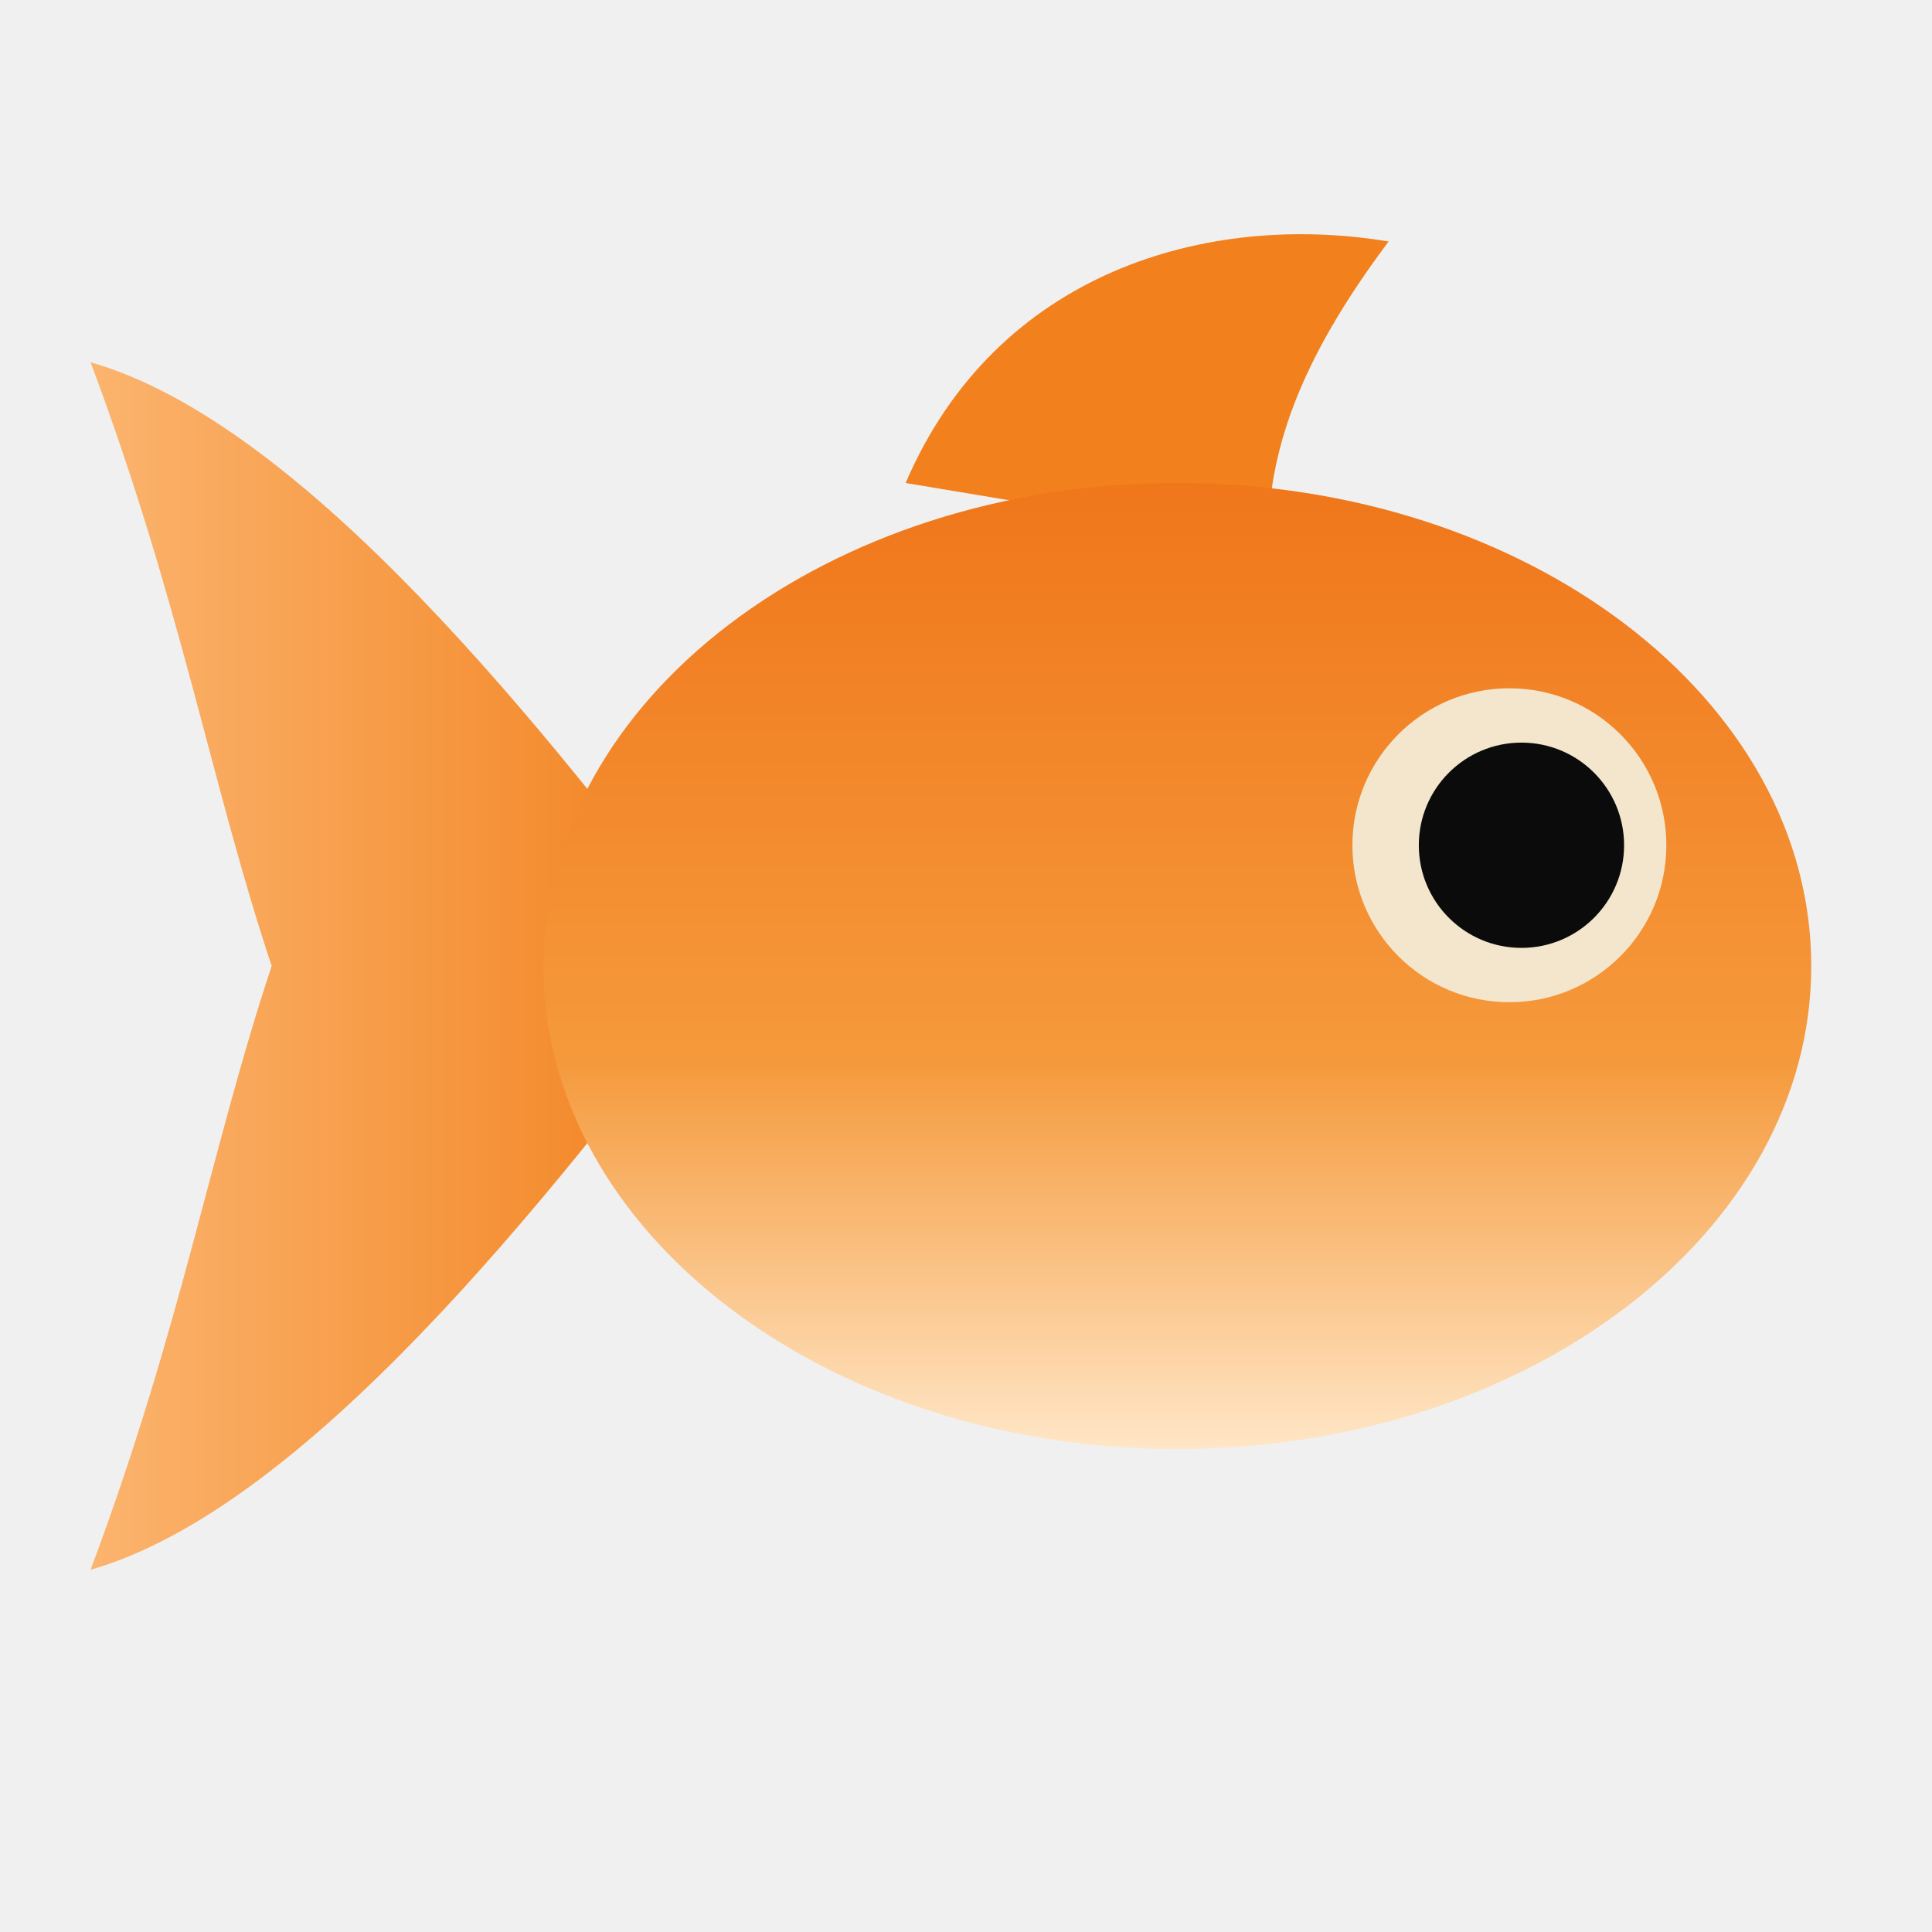
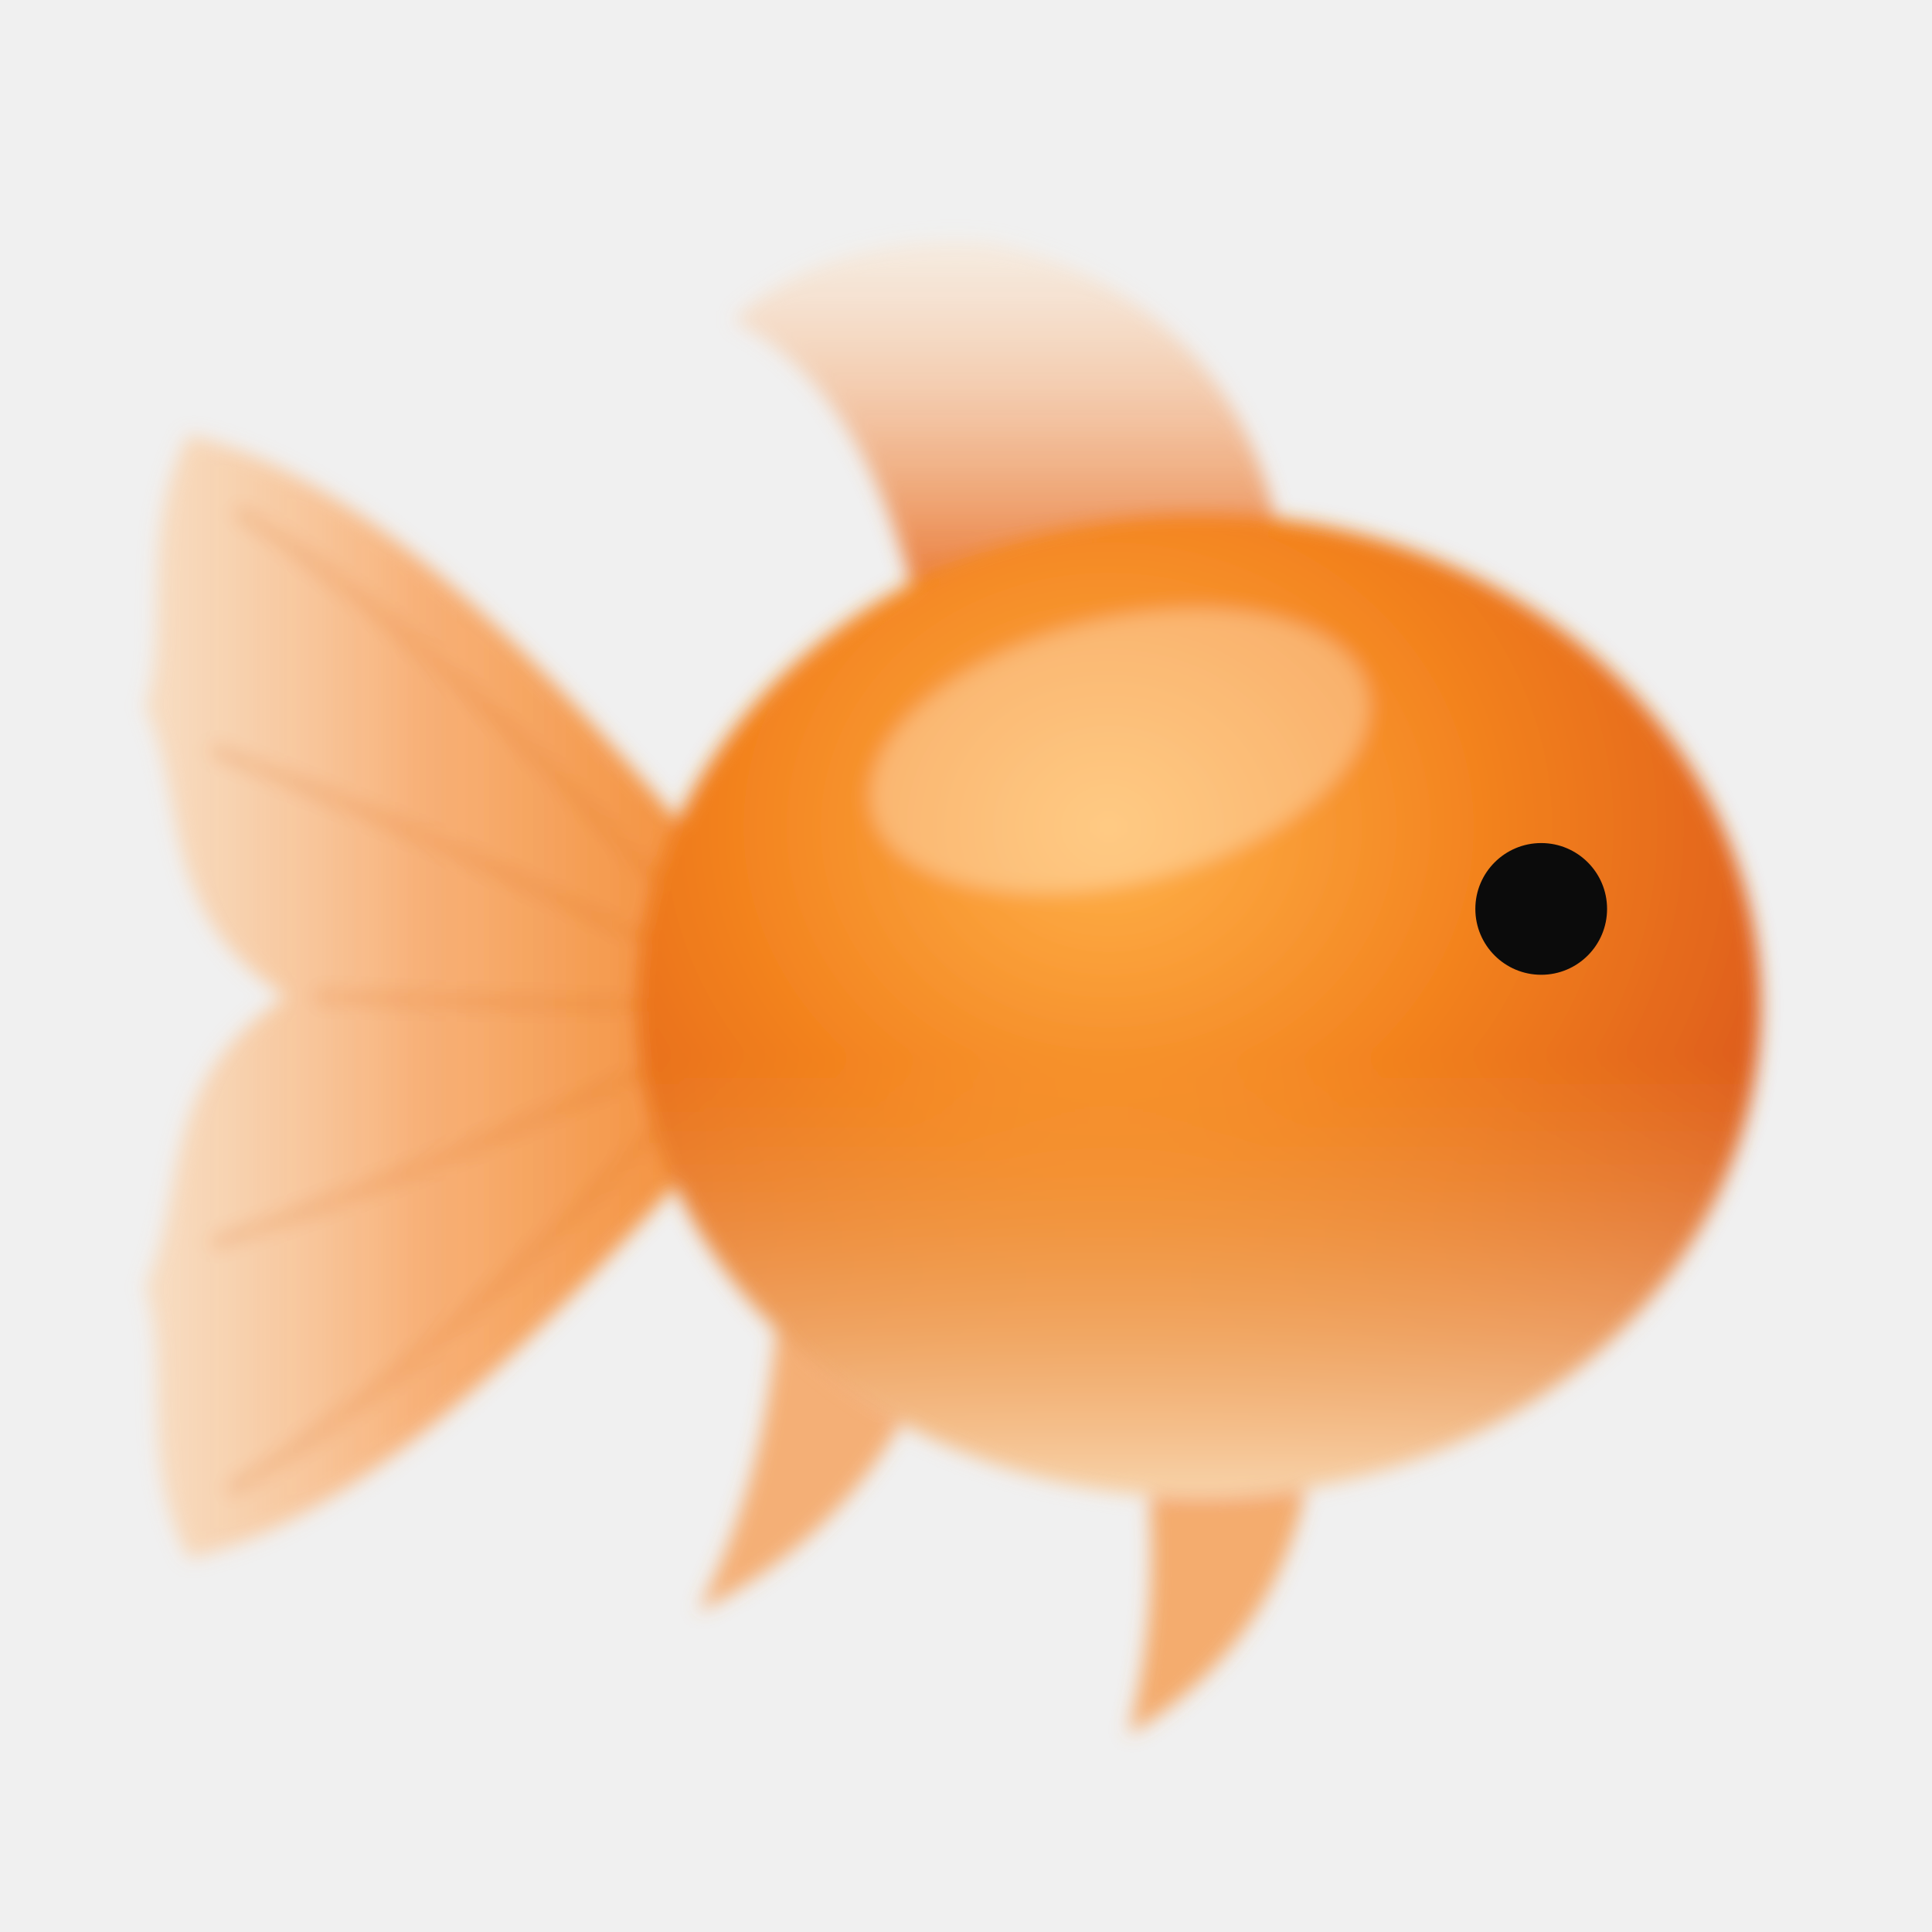
- <svg xmlns="http://www.w3.org/2000/svg" viewBox="0 0 64 64">
+ <svg xmlns="http://www.w3.org/2000/svg" viewBox="40 34 440 440">
  <defs>
-     <linearGradient id="b" x1="0" y1="0" x2="0" y2="1">
-       <stop offset="0" stop-color="#F0761A" />
-       <stop offset="0.6" stop-color="#F59A3C" />
-       <stop offset="1" stop-color="#FFE7C8" />
+     <radialGradient id="body" cx="0.42" cy="0.32" r="0.78">
+       <stop offset="0" stop-color="#FFB24A" />
+       <stop offset="0.45" stop-color="#F2801C" />
+       <stop offset="1" stop-color="#D2491A" />
+     </radialGradient>
+     <linearGradient id="belly" x1="0" y1="0" x2="0" y2="1">
+       <stop offset="0.55" stop-color="#F7BE62" stop-opacity="0" />
+       <stop offset="1" stop-color="#FCE4BE" stop-opacity="0.9" />
    </linearGradient>
-     <linearGradient id="t" x1="1" y1="0" x2="0" y2="0">
-       <stop offset="0" stop-color="#F2801C" />
-       <stop offset="1" stop-color="#FBB46E" />
+     <linearGradient id="fin" x1="1" y1="0" x2="0" y2="0">
+       <stop offset="0" stop-color="#F2801C" stop-opacity="0.95" />
+       <stop offset="0.6" stop-color="#FDB57C" stop-opacity="0.7" />
+       <stop offset="1" stop-color="#FFF4E6" stop-opacity="0.25" />
    </linearGradient>
+     <linearGradient id="dors" x1="0" y1="1" x2="0" y2="0">
+       <stop offset="0" stop-color="#E86A1E" stop-opacity="0.95" />
+       <stop offset="1" stop-color="#FFE3C4" stop-opacity="0.35" />
+     </linearGradient>
+     <linearGradient id="tail" gradientUnits="userSpaceOnUse" x1="205" y1="0" x2="55" y2="0">
+       <stop offset="0" stop-color="#F2801C" stop-opacity="0.95" />
+       <stop offset="0.55" stop-color="#F9A35E" stop-opacity="0.82" />
+       <stop offset="1" stop-color="#FDD3A8" stop-opacity="0.55" />
+     </linearGradient>
+     <filter id="soft" x="-10%" y="-10%" width="120%" height="120%">
+       <feGaussianBlur stdDeviation="2.2" />
+     </filter>
  </defs>
-   <path d="M24 32 C18 24 10 14 3 12 C6 20 7 26 9 32 C7 38 6 44 3 52 C10 50 18 40 24 32 Z" fill="url(#t)" />
-   <path d="M30 16 C33 9 40 7 46 8 C43 12 42 15 42 18 Z" fill="#F2801C" />
-   <ellipse cx="39" cy="32" rx="21" ry="16" fill="url(#b)" />
-   <circle cx="50" cy="28" r="5.2" fill="#F3E6CC" />
-   <circle cx="50.4" cy="28" r="3.4" fill="#0b0b0b" />
+   <g transform="translate(13 5)">
+     <g filter="url(#soft)">
+       <path d="M200 238 C168 200 120 140 70 128 C58 150 66 172 60 190 C70 212 62 236 92 256 C62 276 70 300 60 322 C66 340 58 362 70 384 C120 372 168 312 200 278 Z" fill="url(#tail)" />
+       <g stroke="#E0701E" stroke-opacity="0.22" stroke-width="3" stroke-linecap="round" fill="none">
+         <path d="M196 252 C160 210 120 170 82 146" />
+         <path d="M196 254 C160 236 118 216 76 200" />
+         <path d="M196 258 C164 258 128 257 100 256" />
+         <path d="M196 262 C160 280 118 298 76 312" />
+         <path d="M196 264 C160 306 120 344 80 368" />
+       </g>
+       <path d="M318 150 C312 118 290 92 252 84 C228 82 206 90 194 102 C214 112 228 134 236 168 Z" fill="url(#dors)" />
+       <path d="M326 356 C324 386 308 410 284 424 C290 400 290 380 288 362 Z" fill="#F59A4E" fill-opacity="0.8" />
+       <path d="M240 336 C230 364 210 384 186 396 C198 372 202 352 204 330 Z" fill="#F59A4E" fill-opacity="0.75" />
+       <ellipse cx="300" cy="258" rx="128" ry="112" fill="url(#body)" />
+       <ellipse cx="300" cy="258" rx="128" ry="112" fill="url(#belly)" />
+       <ellipse cx="282" cy="200" rx="58" ry="30" fill="#ffffff" fill-opacity="0.32" transform="rotate(-14 282 200)" />
+     </g>
+     <circle cx="378" cy="236" r="15" fill="#0b0b0b" />
+   </g>
</svg>
